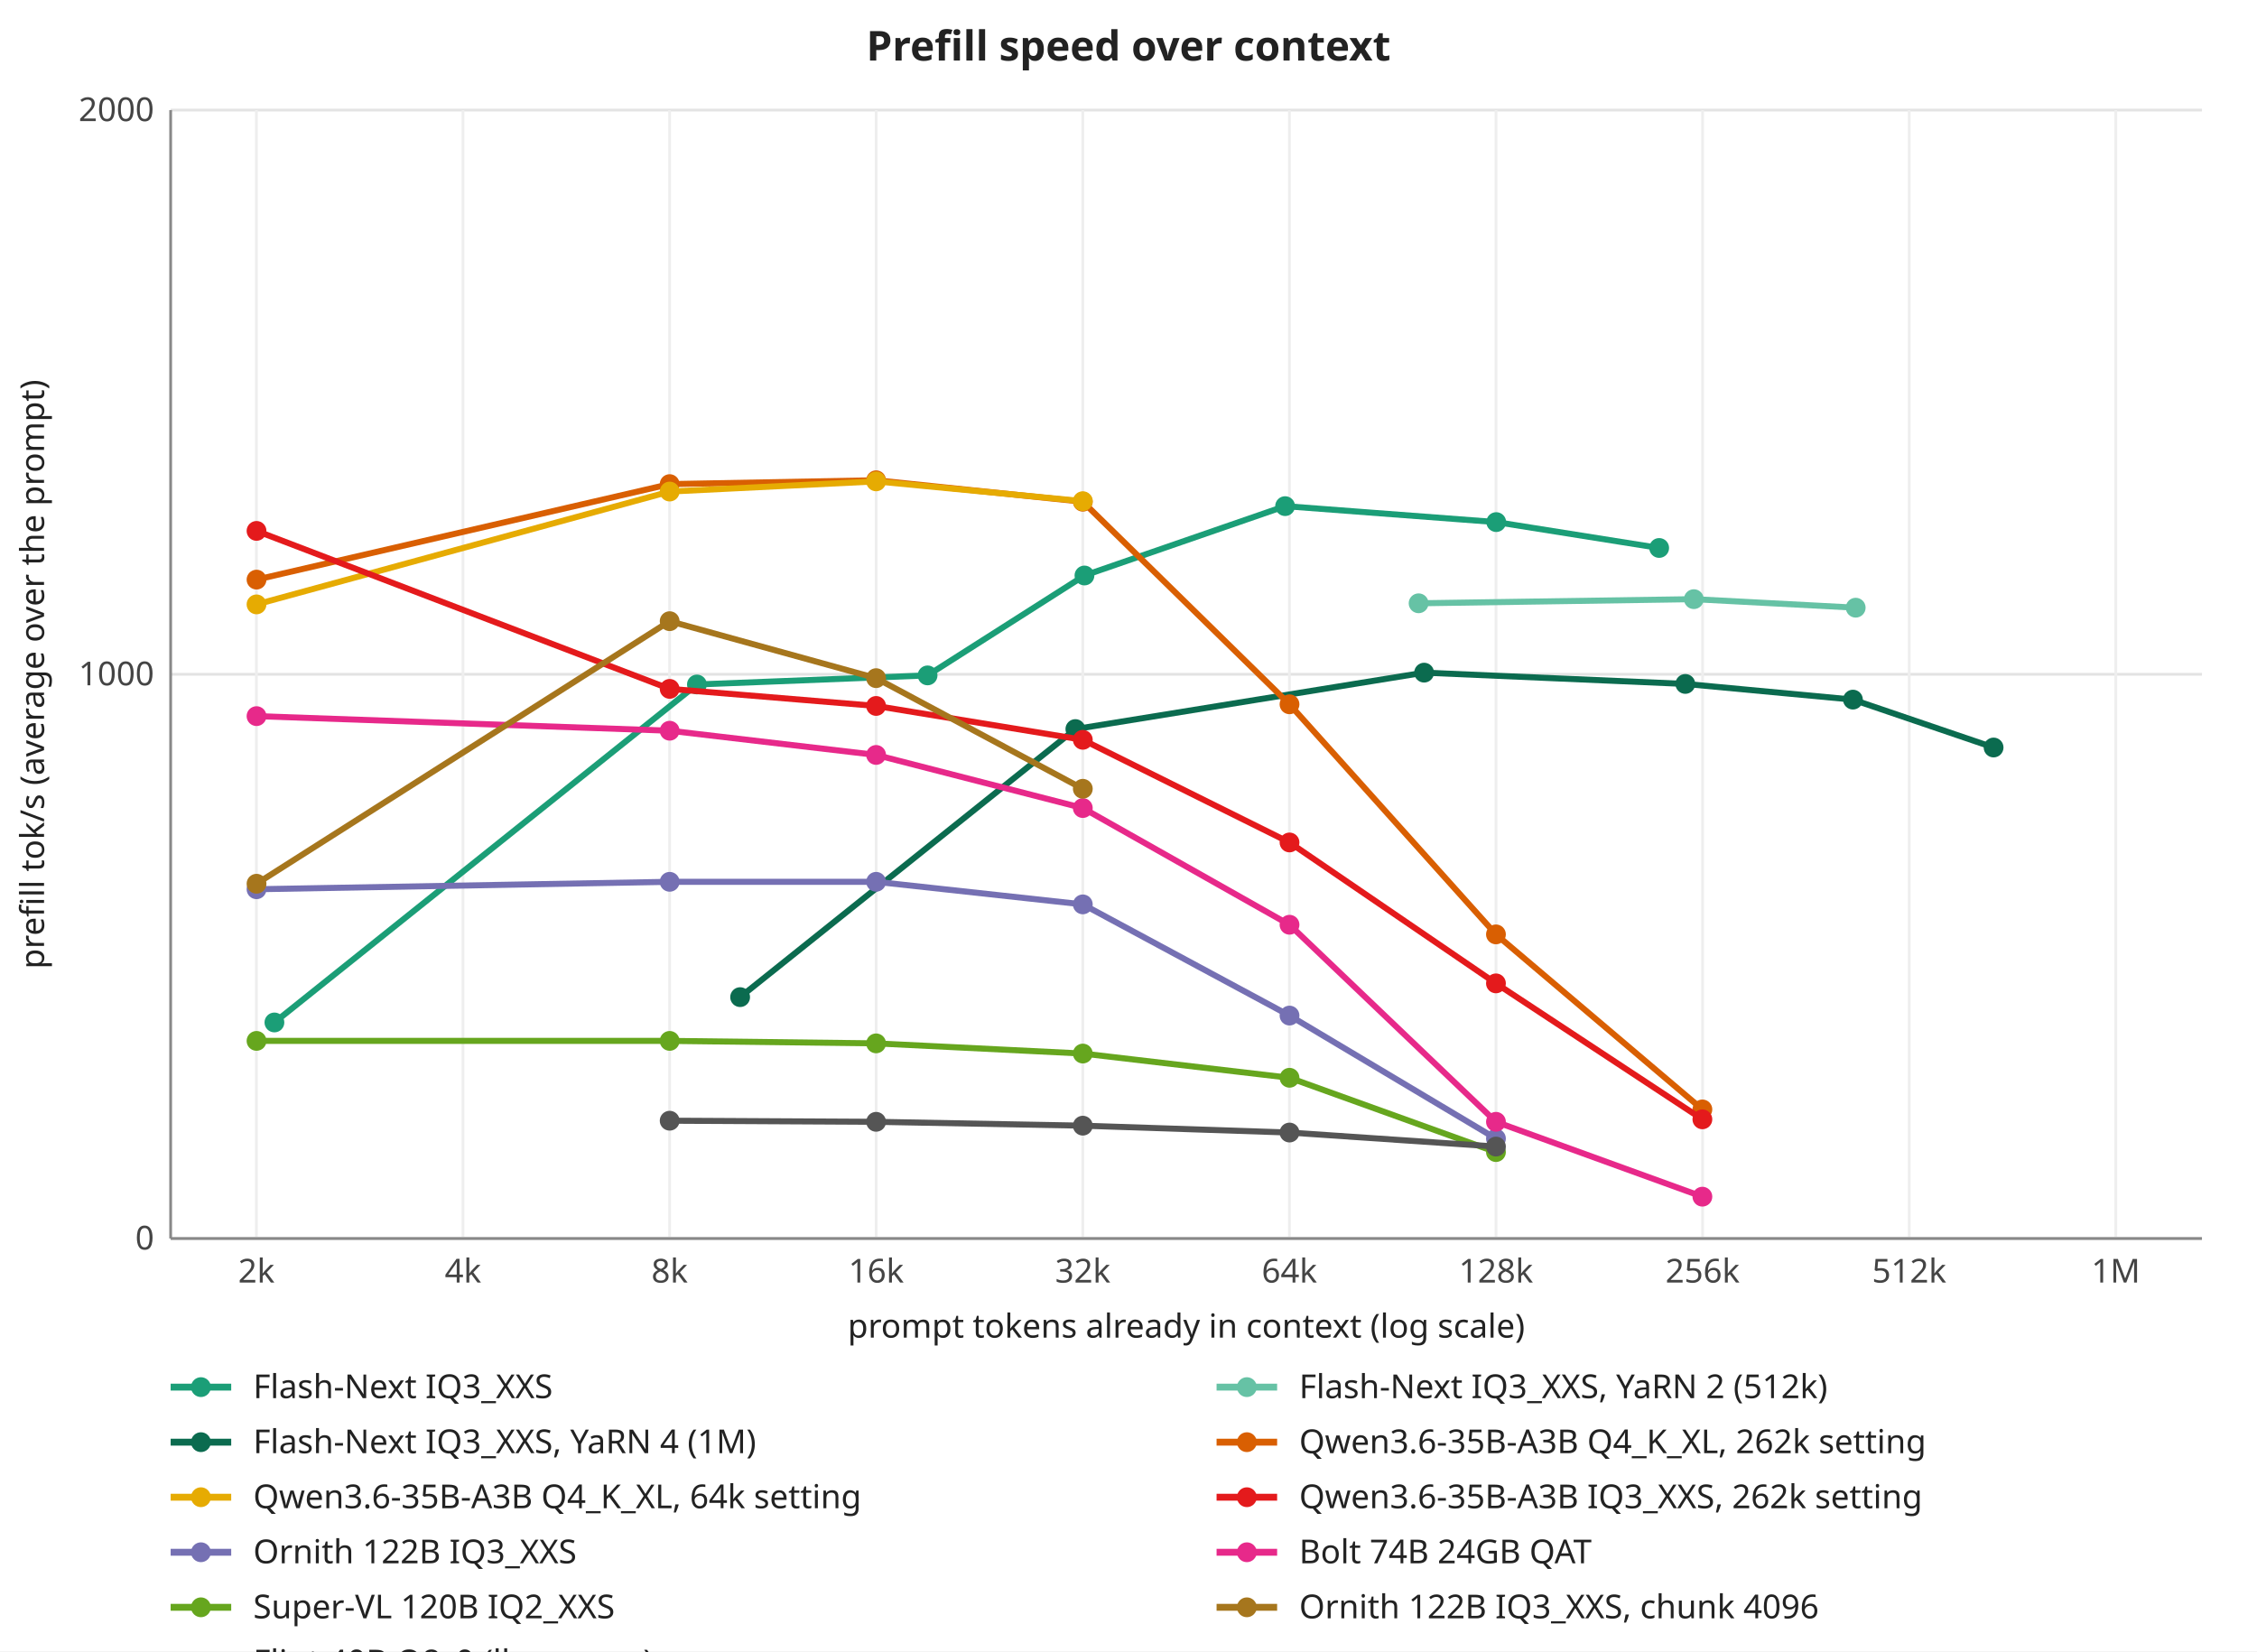
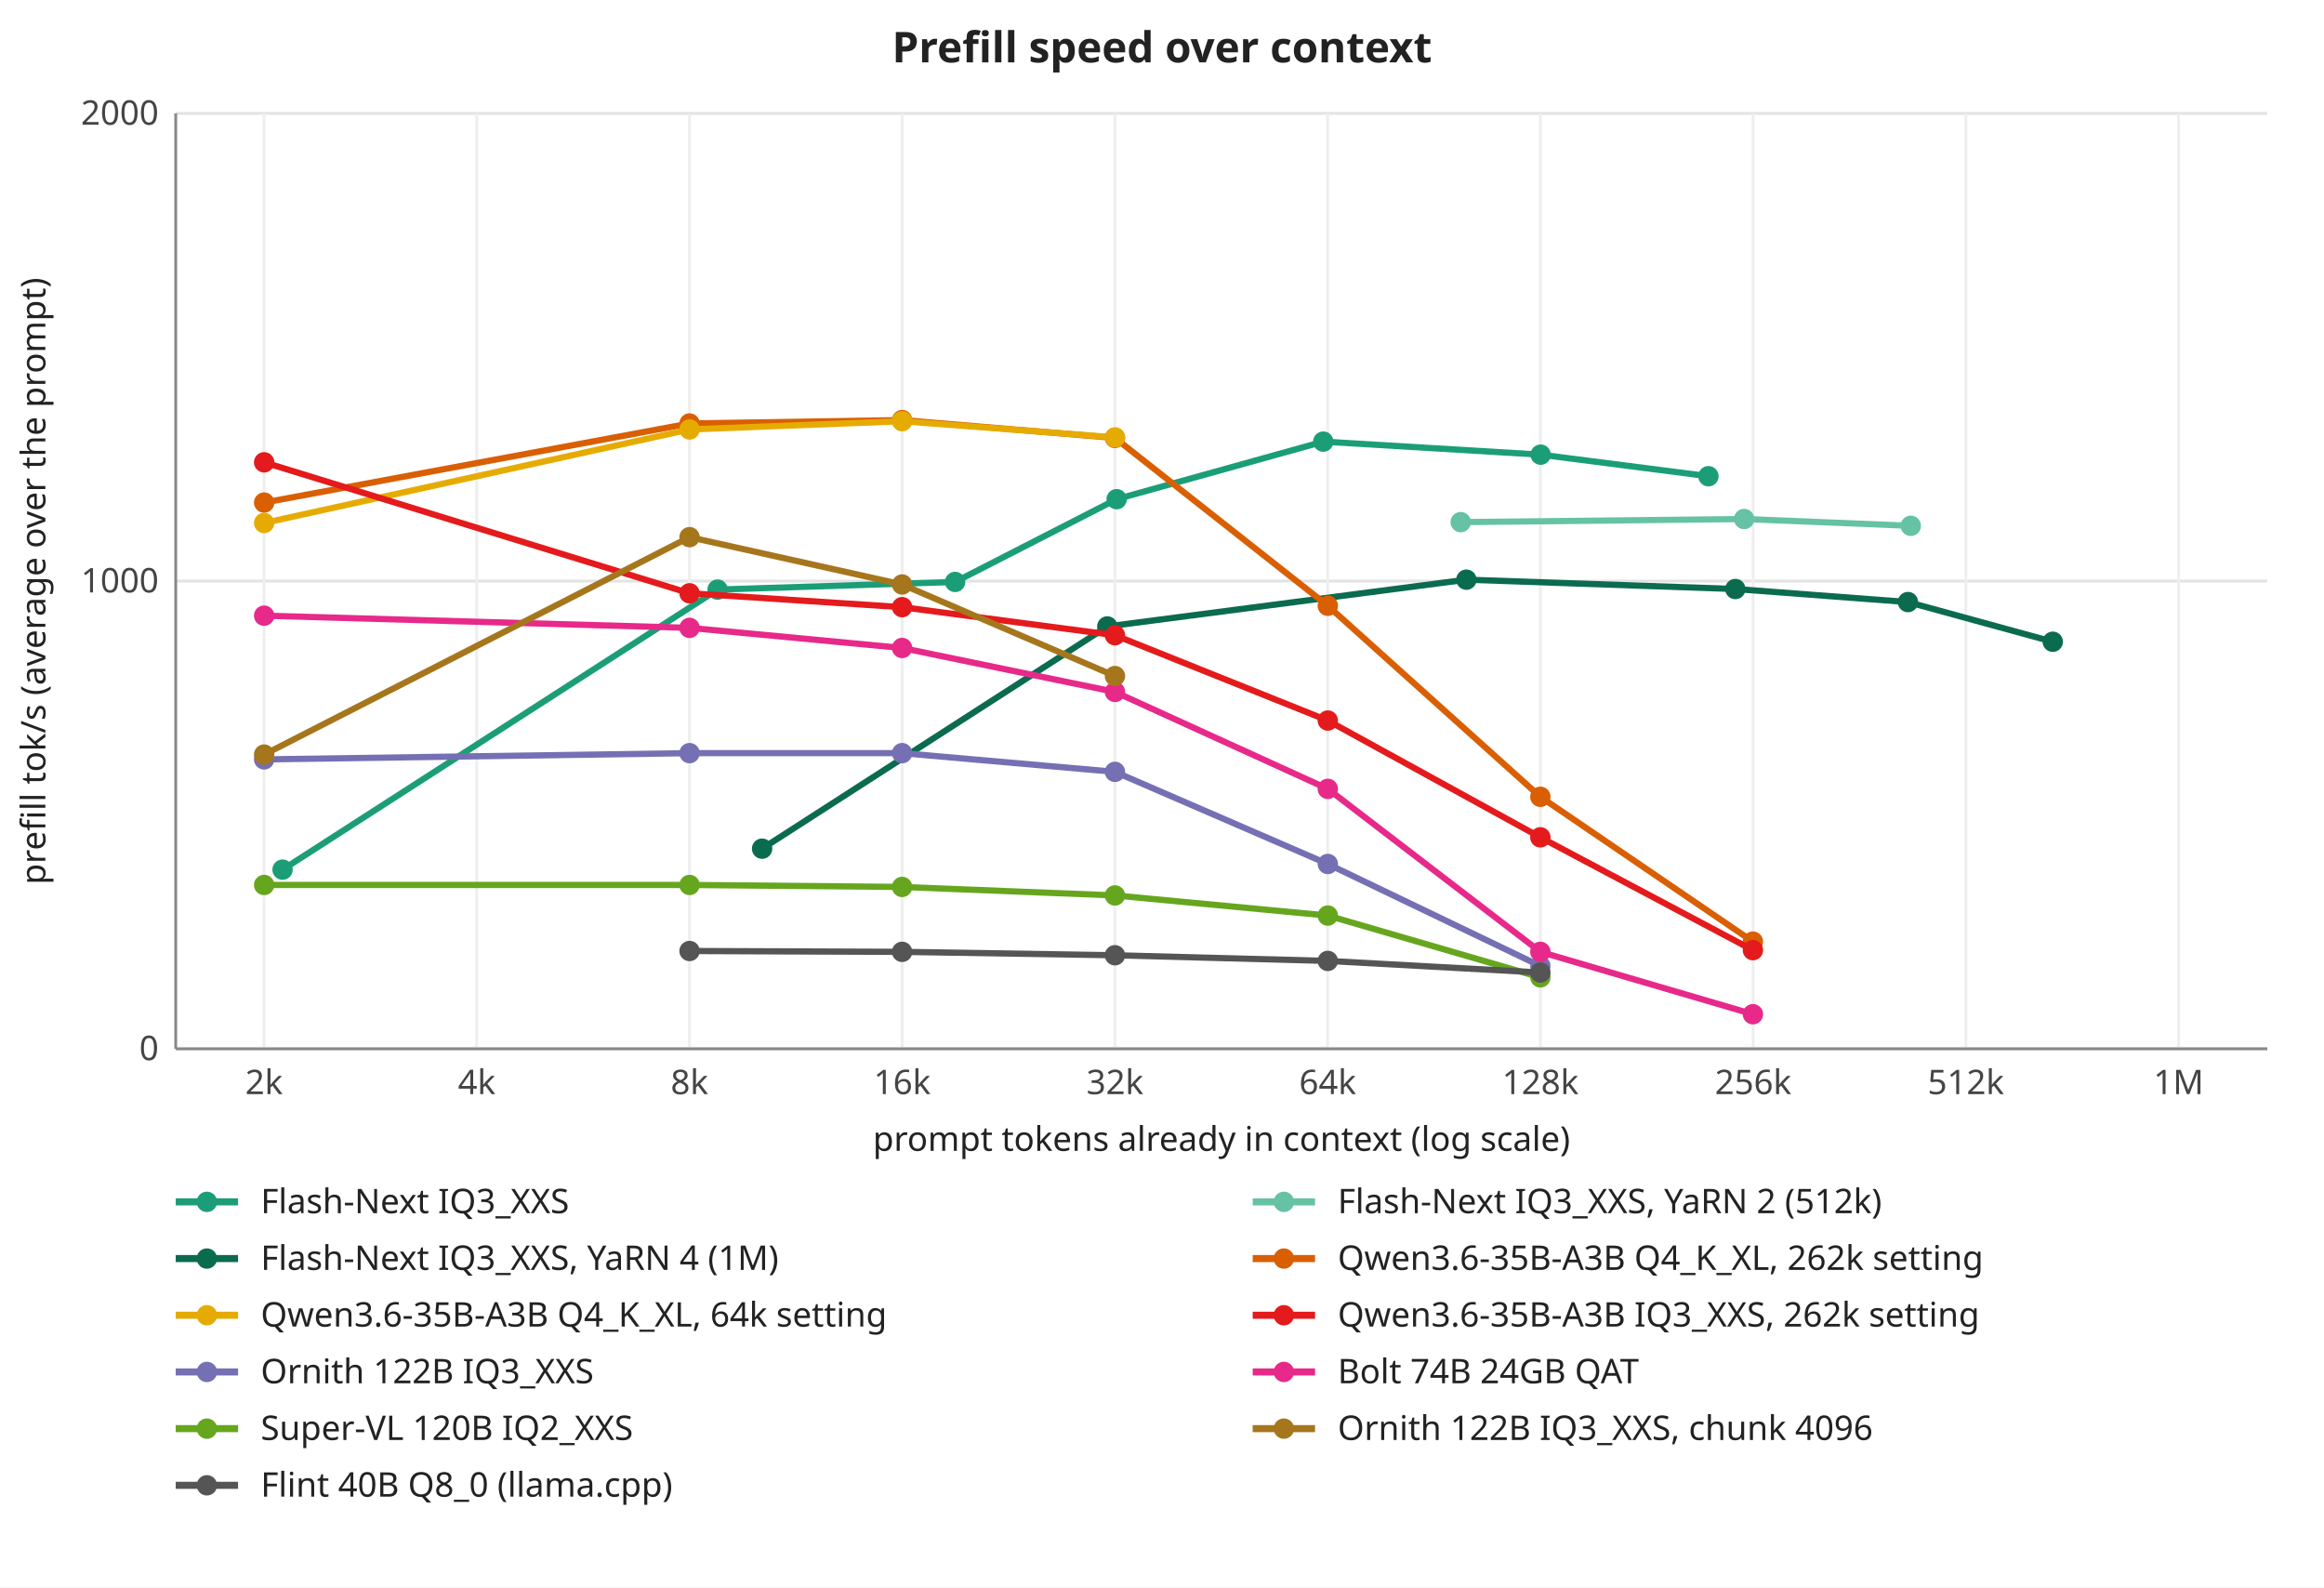
- <svg xmlns="http://www.w3.org/2000/svg" viewBox="0 0 820 600" font-family="sans-serif" font-size="12">
-   <rect width="820" height="600" fill="#ffffff" />
+ <svg xmlns="http://www.w3.org/2000/svg" viewBox="0 0 820 560" font-family="sans-serif" font-size="12">
+   <rect width="820" height="560" fill="#ffffff" />
  <text x="410.0" y="22" text-anchor="middle" font-size="15" font-weight="bold" fill="#222">Prefill speed over context</text>
-   <line x1="62" x2="800" y1="450.0" y2="450.0" stroke="#e3e3e3" />
-   <text x="56" y="454.0" text-anchor="end" fill="#444">0</text>
-   <line x1="62" x2="800" y1="245.0" y2="245.0" stroke="#e3e3e3" />
-   <text x="56" y="249.0" text-anchor="end" fill="#444">1000</text>
+   <line x1="62" x2="800" y1="370.0" y2="370.0" stroke="#e3e3e3" />
+   <text x="56" y="374.0" text-anchor="end" fill="#444">0</text>
+   <line x1="62" x2="800" y1="205.0" y2="205.0" stroke="#e3e3e3" />
+   <text x="56" y="209.0" text-anchor="end" fill="#444">1000</text>
  <line x1="62" x2="800" y1="40.0" y2="40.0" stroke="#e3e3e3" />
  <text x="56" y="44.0" text-anchor="end" fill="#444">2000</text>
-   <line x1="93.153" x2="93.153" y1="40" y2="450" stroke="#eee" />
-   <text x="93.153" y="466" text-anchor="middle" fill="#444">2k</text>
-   <line x1="168.214" x2="168.214" y1="40" y2="450" stroke="#eee" />
-   <text x="168.214" y="466" text-anchor="middle" fill="#444">4k</text>
-   <line x1="243.275" x2="243.275" y1="40" y2="450" stroke="#eee" />
-   <text x="243.275" y="466" text-anchor="middle" fill="#444">8k</text>
-   <line x1="318.335" x2="318.335" y1="40" y2="450" stroke="#eee" />
-   <text x="318.335" y="466" text-anchor="middle" fill="#444">16k</text>
-   <line x1="393.396" x2="393.396" y1="40" y2="450" stroke="#eee" />
-   <text x="393.396" y="466" text-anchor="middle" fill="#444">32k</text>
-   <line x1="468.457" x2="468.457" y1="40" y2="450" stroke="#eee" />
-   <text x="468.457" y="466" text-anchor="middle" fill="#444">64k</text>
-   <line x1="543.518" x2="543.518" y1="40" y2="450" stroke="#eee" />
-   <text x="543.518" y="466" text-anchor="middle" fill="#444">128k</text>
-   <line x1="618.578" x2="618.578" y1="40" y2="450" stroke="#eee" />
-   <text x="618.578" y="466" text-anchor="middle" fill="#444">256k</text>
-   <line x1="693.639" x2="693.639" y1="40" y2="450" stroke="#eee" />
-   <text x="693.639" y="466" text-anchor="middle" fill="#444">512k</text>
-   <line x1="768.7" x2="768.7" y1="40" y2="450" stroke="#eee" />
-   <text x="768.7" y="466" text-anchor="middle" fill="#444">1M</text>
-   <line x1="62" x2="62" y1="40" y2="450" stroke="#888" />
-   <line x1="62" x2="800" y1="450" y2="450" stroke="#888" />
-   <text x="431.0" y="486" text-anchor="middle" fill="#222">prompt tokens already in context (log scale)</text>
-   <text transform="translate(16,245.0) rotate(-90)" text-anchor="middle" fill="#222">prefill tok/s (average over the prompt)</text>
-   <polyline fill="none" stroke="#1b9e77" stroke-width="2.2" points="99.7,371.5 253.2,248.7 337.0,245.4 394.0,209.1 466.9,183.9 543.6,189.7 602.8,199.1" />
-   <circle cx="99.7" cy="371.5" r="3.6" fill="#1b9e77" />
-   <circle cx="253.2" cy="248.7" r="3.6" fill="#1b9e77" />
-   <circle cx="337.0" cy="245.4" r="3.6" fill="#1b9e77" />
-   <circle cx="394.0" cy="209.1" r="3.6" fill="#1b9e77" />
-   <circle cx="466.9" cy="183.9" r="3.6" fill="#1b9e77" />
-   <circle cx="543.6" cy="189.7" r="3.6" fill="#1b9e77" />
-   <circle cx="602.8" cy="199.1" r="3.6" fill="#1b9e77" />
-   <polyline fill="none" stroke="#66c2a5" stroke-width="2.2" points="515.4,219.2 615.4,217.7 674.2,220.8" />
-   <circle cx="515.4" cy="219.2" r="3.6" fill="#66c2a5" />
-   <circle cx="615.4" cy="217.7" r="3.6" fill="#66c2a5" />
-   <circle cx="674.2" cy="220.8" r="3.6" fill="#66c2a5" />
-   <polyline fill="none" stroke="#0b6b4f" stroke-width="2.2" points="268.9,362.3 390.7,264.9 517.4,244.4 612.3,248.5 673.2,254.2 724.3,271.6" />
-   <circle cx="268.9" cy="362.3" r="3.6" fill="#0b6b4f" />
-   <circle cx="390.7" cy="264.9" r="3.6" fill="#0b6b4f" />
-   <circle cx="517.4" cy="244.4" r="3.6" fill="#0b6b4f" />
-   <circle cx="612.3" cy="248.5" r="3.6" fill="#0b6b4f" />
-   <circle cx="673.2" cy="254.2" r="3.6" fill="#0b6b4f" />
-   <circle cx="724.3" cy="271.6" r="3.6" fill="#0b6b4f" />
-   <polyline fill="none" stroke="#d95f02" stroke-width="2.2" points="93.2,210.6 243.3,175.9 318.3,174.5 393.4,182.3 468.5,255.9 543.5,339.5 618.5,403.1" />
-   <circle cx="93.2" cy="210.6" r="3.6" fill="#d95f02" />
-   <circle cx="243.3" cy="175.9" r="3.6" fill="#d95f02" />
-   <circle cx="318.3" cy="174.5" r="3.6" fill="#d95f02" />
-   <circle cx="393.4" cy="182.3" r="3.6" fill="#d95f02" />
-   <circle cx="468.5" cy="255.9" r="3.6" fill="#d95f02" />
-   <circle cx="543.5" cy="339.5" r="3.6" fill="#d95f02" />
-   <circle cx="618.5" cy="403.1" r="3.6" fill="#d95f02" />
-   <polyline fill="none" stroke="#e6ab02" stroke-width="2.2" points="93.2,219.6 243.3,178.6 318.3,174.9 393.4,182.1" />
-   <circle cx="93.2" cy="219.6" r="3.6" fill="#e6ab02" />
-   <circle cx="243.3" cy="178.6" r="3.6" fill="#e6ab02" />
-   <circle cx="318.3" cy="174.9" r="3.6" fill="#e6ab02" />
-   <circle cx="393.4" cy="182.1" r="3.6" fill="#e6ab02" />
-   <polyline fill="none" stroke="#e41a1c" stroke-width="2.2" points="93.2,192.9 243.3,250.3 318.3,256.5 393.4,268.8 468.5,306.1 543.5,357.3 618.5,406.7" />
-   <circle cx="93.2" cy="192.9" r="3.6" fill="#e41a1c" />
-   <circle cx="243.3" cy="250.3" r="3.6" fill="#e41a1c" />
-   <circle cx="318.3" cy="256.5" r="3.6" fill="#e41a1c" />
-   <circle cx="393.4" cy="268.8" r="3.6" fill="#e41a1c" />
-   <circle cx="468.5" cy="306.1" r="3.6" fill="#e41a1c" />
-   <circle cx="543.5" cy="357.3" r="3.6" fill="#e41a1c" />
-   <circle cx="618.5" cy="406.7" r="3.6" fill="#e41a1c" />
-   <polyline fill="none" stroke="#7570b3" stroke-width="2.2" points="93.2,323.1 243.3,320.4 318.3,320.4 393.4,328.6 468.5,369.0 543.5,413.7" />
-   <circle cx="93.2" cy="323.1" r="3.6" fill="#7570b3" />
-   <circle cx="243.3" cy="320.4" r="3.6" fill="#7570b3" />
-   <circle cx="318.3" cy="320.4" r="3.6" fill="#7570b3" />
-   <circle cx="393.4" cy="328.6" r="3.6" fill="#7570b3" />
-   <circle cx="468.5" cy="369.0" r="3.6" fill="#7570b3" />
-   <circle cx="543.5" cy="413.7" r="3.6" fill="#7570b3" />
-   <polyline fill="none" stroke="#e7298a" stroke-width="2.2" points="93.2,260.2 243.3,265.5 318.3,274.3 393.4,293.6 468.5,336.0 543.5,407.6 618.5,434.8" />
-   <circle cx="93.2" cy="260.2" r="3.6" fill="#e7298a" />
-   <circle cx="243.3" cy="265.5" r="3.6" fill="#e7298a" />
-   <circle cx="318.3" cy="274.3" r="3.6" fill="#e7298a" />
-   <circle cx="393.4" cy="293.6" r="3.6" fill="#e7298a" />
-   <circle cx="468.5" cy="336.0" r="3.6" fill="#e7298a" />
-   <circle cx="543.5" cy="407.6" r="3.6" fill="#e7298a" />
-   <circle cx="618.5" cy="434.8" r="3.6" fill="#e7298a" />
-   <polyline fill="none" stroke="#66a61e" stroke-width="2.2" points="93.2,378.2 243.3,378.2 318.3,379.1 393.4,382.8 468.5,391.6 543.5,418.6" />
-   <circle cx="93.2" cy="378.2" r="3.6" fill="#66a61e" />
-   <circle cx="243.3" cy="378.2" r="3.6" fill="#66a61e" />
-   <circle cx="318.3" cy="379.1" r="3.6" fill="#66a61e" />
-   <circle cx="393.4" cy="382.8" r="3.6" fill="#66a61e" />
-   <circle cx="468.5" cy="391.6" r="3.6" fill="#66a61e" />
-   <circle cx="543.5" cy="418.6" r="3.6" fill="#66a61e" />
-   <polyline fill="none" stroke="#a6761d" stroke-width="2.2" points="93.2,321.1 243.3,225.7 318.3,246.4 393.4,286.6" />
-   <circle cx="93.2" cy="321.1" r="3.6" fill="#a6761d" />
-   <circle cx="243.3" cy="225.7" r="3.6" fill="#a6761d" />
-   <circle cx="318.3" cy="246.4" r="3.6" fill="#a6761d" />
-   <circle cx="393.4" cy="286.6" r="3.6" fill="#a6761d" />
-   <polyline fill="none" stroke="#555555" stroke-width="2.2" points="243.3,407.2 318.3,407.6 393.4,409.0 468.5,411.5 543.5,416.6" />
-   <circle cx="243.3" cy="407.2" r="3.6" fill="#555555" />
-   <circle cx="318.3" cy="407.6" r="3.6" fill="#555555" />
-   <circle cx="393.4" cy="409.0" r="3.6" fill="#555555" />
-   <circle cx="468.5" cy="411.5" r="3.6" fill="#555555" />
-   <circle cx="543.5" cy="416.6" r="3.6" fill="#555555" />
-   <line x1="62" x2="84" y1="504" y2="504" stroke="#1b9e77" stroke-width="2.5" />
-   <circle cx="73" cy="504" r="3.6" fill="#1b9e77" />
-   <text x="92" y="508" fill="#222">Flash-Next IQ3_XXS</text>
-   <line x1="442" x2="464" y1="504" y2="504" stroke="#66c2a5" stroke-width="2.5" />
-   <circle cx="453" cy="504" r="3.6" fill="#66c2a5" />
-   <text x="472" y="508" fill="#222">Flash-Next IQ3_XXS, YaRN 2 (512k)</text>
-   <line x1="62" x2="84" y1="524" y2="524" stroke="#0b6b4f" stroke-width="2.5" />
-   <circle cx="73" cy="524" r="3.6" fill="#0b6b4f" />
-   <text x="92" y="528" fill="#222">Flash-Next IQ3_XXS, YaRN 4 (1M)</text>
-   <line x1="442" x2="464" y1="524" y2="524" stroke="#d95f02" stroke-width="2.5" />
-   <circle cx="453" cy="524" r="3.6" fill="#d95f02" />
-   <text x="472" y="528" fill="#222">Qwen3.6-35B-A3B Q4_K_XL, 262k setting</text>
-   <line x1="62" x2="84" y1="544" y2="544" stroke="#e6ab02" stroke-width="2.5" />
-   <circle cx="73" cy="544" r="3.6" fill="#e6ab02" />
-   <text x="92" y="548" fill="#222">Qwen3.6-35B-A3B Q4_K_XL, 64k setting</text>
-   <line x1="442" x2="464" y1="544" y2="544" stroke="#e41a1c" stroke-width="2.5" />
-   <circle cx="453" cy="544" r="3.6" fill="#e41a1c" />
-   <text x="472" y="548" fill="#222">Qwen3.6-35B-A3B IQ3_XXS, 262k setting</text>
-   <line x1="62" x2="84" y1="564" y2="564" stroke="#7570b3" stroke-width="2.5" />
-   <circle cx="73" cy="564" r="3.6" fill="#7570b3" />
-   <text x="92" y="568" fill="#222">Ornith 122B IQ3_XXS</text>
-   <line x1="442" x2="464" y1="564" y2="564" stroke="#e7298a" stroke-width="2.5" />
-   <circle cx="453" cy="564" r="3.6" fill="#e7298a" />
-   <text x="472" y="568" fill="#222">Bolt 74B 24GB QAT</text>
-   <line x1="62" x2="84" y1="584" y2="584" stroke="#66a61e" stroke-width="2.5" />
-   <circle cx="73" cy="584" r="3.6" fill="#66a61e" />
-   <text x="92" y="588" fill="#222">Super-VL 120B IQ2_XXS</text>
-   <line x1="442" x2="464" y1="584" y2="584" stroke="#a6761d" stroke-width="2.5" />
-   <circle cx="453" cy="584" r="3.6" fill="#a6761d" />
-   <text x="472" y="588" fill="#222">Ornith 122B IQ3_XXS, chunk 4096</text>
-   <line x1="62" x2="84" y1="604" y2="604" stroke="#555555" stroke-width="2.5" />
-   <circle cx="73" cy="604" r="3.6" fill="#555555" />
-   <text x="92" y="608" fill="#222">Flint 40B Q8_0 (llama.cpp)</text>
+   <line x1="93.153" x2="93.153" y1="40" y2="370" stroke="#eee" />
+   <text x="93.153" y="386" text-anchor="middle" fill="#444">2k</text>
+   <line x1="168.214" x2="168.214" y1="40" y2="370" stroke="#eee" />
+   <text x="168.214" y="386" text-anchor="middle" fill="#444">4k</text>
+   <line x1="243.275" x2="243.275" y1="40" y2="370" stroke="#eee" />
+   <text x="243.275" y="386" text-anchor="middle" fill="#444">8k</text>
+   <line x1="318.335" x2="318.335" y1="40" y2="370" stroke="#eee" />
+   <text x="318.335" y="386" text-anchor="middle" fill="#444">16k</text>
+   <line x1="393.396" x2="393.396" y1="40" y2="370" stroke="#eee" />
+   <text x="393.396" y="386" text-anchor="middle" fill="#444">32k</text>
+   <line x1="468.457" x2="468.457" y1="40" y2="370" stroke="#eee" />
+   <text x="468.457" y="386" text-anchor="middle" fill="#444">64k</text>
+   <line x1="543.518" x2="543.518" y1="40" y2="370" stroke="#eee" />
+   <text x="543.518" y="386" text-anchor="middle" fill="#444">128k</text>
+   <line x1="618.578" x2="618.578" y1="40" y2="370" stroke="#eee" />
+   <text x="618.578" y="386" text-anchor="middle" fill="#444">256k</text>
+   <line x1="693.639" x2="693.639" y1="40" y2="370" stroke="#eee" />
+   <text x="693.639" y="386" text-anchor="middle" fill="#444">512k</text>
+   <line x1="768.7" x2="768.7" y1="40" y2="370" stroke="#eee" />
+   <text x="768.7" y="386" text-anchor="middle" fill="#444">1M</text>
+   <line x1="62" x2="62" y1="40" y2="370" stroke="#888" />
+   <line x1="62" x2="800" y1="370" y2="370" stroke="#888" />
+   <text x="431.0" y="406" text-anchor="middle" fill="#222">prompt tokens already in context (log scale)</text>
+   <text transform="translate(16,205.0) rotate(-90)" text-anchor="middle" fill="#222">prefill tok/s (average over the prompt)</text>
+   <polyline fill="none" stroke="#1b9e77" stroke-width="2.2" points="99.7,306.8 253.2,208.0 337.0,205.3 394.0,176.1 466.9,155.8 543.6,160.4 602.8,168.0" />
+   <circle cx="99.7" cy="306.8" r="3.6" fill="#1b9e77" />
+   <circle cx="253.2" cy="208.0" r="3.6" fill="#1b9e77" />
+   <circle cx="337.0" cy="205.3" r="3.6" fill="#1b9e77" />
+   <circle cx="394.0" cy="176.1" r="3.6" fill="#1b9e77" />
+   <circle cx="466.9" cy="155.8" r="3.6" fill="#1b9e77" />
+   <circle cx="543.6" cy="160.4" r="3.6" fill="#1b9e77" />
+   <circle cx="602.8" cy="168.0" r="3.6" fill="#1b9e77" />
+   <polyline fill="none" stroke="#66c2a5" stroke-width="2.2" points="515.4,184.2 615.4,183.1 674.2,185.5" />
+   <circle cx="515.4" cy="184.2" r="3.6" fill="#66c2a5" />
+   <circle cx="615.4" cy="183.1" r="3.6" fill="#66c2a5" />
+   <circle cx="674.2" cy="185.5" r="3.6" fill="#66c2a5" />
+   <polyline fill="none" stroke="#0b6b4f" stroke-width="2.2" points="268.9,299.4 390.7,221.0 517.4,204.5 612.3,207.8 673.2,212.4 724.3,226.4" />
+   <circle cx="268.9" cy="299.4" r="3.6" fill="#0b6b4f" />
+   <circle cx="390.7" cy="221.0" r="3.6" fill="#0b6b4f" />
+   <circle cx="517.4" cy="204.5" r="3.6" fill="#0b6b4f" />
+   <circle cx="612.3" cy="207.8" r="3.6" fill="#0b6b4f" />
+   <circle cx="673.2" cy="212.4" r="3.6" fill="#0b6b4f" />
+   <circle cx="724.3" cy="226.4" r="3.6" fill="#0b6b4f" />
+   <polyline fill="none" stroke="#d95f02" stroke-width="2.2" points="93.2,177.3 243.3,149.4 318.3,148.2 393.4,154.5 468.5,213.7 543.5,281.1 618.5,332.2" />
+   <circle cx="93.2" cy="177.3" r="3.6" fill="#d95f02" />
+   <circle cx="243.3" cy="149.4" r="3.6" fill="#d95f02" />
+   <circle cx="318.3" cy="148.2" r="3.6" fill="#d95f02" />
+   <circle cx="393.4" cy="154.5" r="3.6" fill="#d95f02" />
+   <circle cx="468.5" cy="213.7" r="3.6" fill="#d95f02" />
+   <circle cx="543.5" cy="281.1" r="3.6" fill="#d95f02" />
+   <circle cx="618.5" cy="332.2" r="3.6" fill="#d95f02" />
+   <polyline fill="none" stroke="#e6ab02" stroke-width="2.2" points="93.2,184.5 243.3,151.5 318.3,148.6 393.4,154.3" />
+   <circle cx="93.2" cy="184.5" r="3.6" fill="#e6ab02" />
+   <circle cx="243.3" cy="151.5" r="3.6" fill="#e6ab02" />
+   <circle cx="318.3" cy="148.6" r="3.6" fill="#e6ab02" />
+   <circle cx="393.4" cy="154.3" r="3.6" fill="#e6ab02" />
+   <polyline fill="none" stroke="#e41a1c" stroke-width="2.2" points="93.2,163.1 243.3,209.3 318.3,214.2 393.4,224.1 468.5,254.2 543.5,295.4 618.5,335.2" />
+   <circle cx="93.2" cy="163.1" r="3.6" fill="#e41a1c" />
+   <circle cx="243.3" cy="209.3" r="3.6" fill="#e41a1c" />
+   <circle cx="318.3" cy="214.2" r="3.6" fill="#e41a1c" />
+   <circle cx="393.4" cy="224.1" r="3.6" fill="#e41a1c" />
+   <circle cx="468.5" cy="254.2" r="3.6" fill="#e41a1c" />
+   <circle cx="543.5" cy="295.4" r="3.6" fill="#e41a1c" />
+   <circle cx="618.5" cy="335.2" r="3.6" fill="#e41a1c" />
+   <polyline fill="none" stroke="#7570b3" stroke-width="2.2" points="93.2,267.9 243.3,265.7 318.3,265.7 393.4,272.3 468.5,304.8 543.5,340.8" />
+   <circle cx="93.2" cy="267.9" r="3.6" fill="#7570b3" />
+   <circle cx="243.3" cy="265.7" r="3.6" fill="#7570b3" />
+   <circle cx="318.3" cy="265.7" r="3.6" fill="#7570b3" />
+   <circle cx="393.4" cy="272.3" r="3.6" fill="#7570b3" />
+   <circle cx="468.5" cy="304.8" r="3.6" fill="#7570b3" />
+   <circle cx="543.5" cy="340.8" r="3.6" fill="#7570b3" />
+   <polyline fill="none" stroke="#e7298a" stroke-width="2.2" points="93.2,217.2 243.3,221.5 318.3,228.6 393.4,244.1 468.5,278.3 543.5,335.8 618.5,357.8" />
+   <circle cx="93.2" cy="217.2" r="3.6" fill="#e7298a" />
+   <circle cx="243.3" cy="221.5" r="3.6" fill="#e7298a" />
+   <circle cx="318.3" cy="228.6" r="3.6" fill="#e7298a" />
+   <circle cx="393.4" cy="244.1" r="3.6" fill="#e7298a" />
+   <circle cx="468.5" cy="278.3" r="3.6" fill="#e7298a" />
+   <circle cx="543.5" cy="335.8" r="3.6" fill="#e7298a" />
+   <circle cx="618.5" cy="357.8" r="3.6" fill="#e7298a" />
+   <polyline fill="none" stroke="#66a61e" stroke-width="2.2" points="93.2,312.2 243.3,312.2 318.3,312.9 393.4,315.9 468.5,323.0 543.5,344.8" />
+   <circle cx="93.2" cy="312.2" r="3.6" fill="#66a61e" />
+   <circle cx="243.3" cy="312.2" r="3.6" fill="#66a61e" />
+   <circle cx="318.3" cy="312.9" r="3.6" fill="#66a61e" />
+   <circle cx="393.4" cy="315.9" r="3.6" fill="#66a61e" />
+   <circle cx="468.5" cy="323.0" r="3.6" fill="#66a61e" />
+   <circle cx="543.5" cy="344.8" r="3.6" fill="#66a61e" />
+   <polyline fill="none" stroke="#a6761d" stroke-width="2.2" points="93.2,266.2 243.3,189.5 318.3,206.2 393.4,238.5" />
+   <circle cx="93.2" cy="266.2" r="3.6" fill="#a6761d" />
+   <circle cx="243.3" cy="189.5" r="3.6" fill="#a6761d" />
+   <circle cx="318.3" cy="206.2" r="3.6" fill="#a6761d" />
+   <circle cx="393.4" cy="238.5" r="3.6" fill="#a6761d" />
+   <polyline fill="none" stroke="#555555" stroke-width="2.2" points="243.3,335.5 318.3,335.8 393.4,337.0 468.5,339.0 543.5,343.1" />
+   <circle cx="243.3" cy="335.5" r="3.6" fill="#555555" />
+   <circle cx="318.3" cy="335.8" r="3.6" fill="#555555" />
+   <circle cx="393.4" cy="337.0" r="3.6" fill="#555555" />
+   <circle cx="468.5" cy="339.0" r="3.6" fill="#555555" />
+   <circle cx="543.5" cy="343.1" r="3.6" fill="#555555" />
+   <line x1="62" x2="84" y1="424" y2="424" stroke="#1b9e77" stroke-width="2.5" />
+   <circle cx="73" cy="424" r="3.6" fill="#1b9e77" />
+   <text x="92" y="428" fill="#222">Flash-Next IQ3_XXS</text>
+   <line x1="442" x2="464" y1="424" y2="424" stroke="#66c2a5" stroke-width="2.5" />
+   <circle cx="453" cy="424" r="3.6" fill="#66c2a5" />
+   <text x="472" y="428" fill="#222">Flash-Next IQ3_XXS, YaRN 2 (512k)</text>
+   <line x1="62" x2="84" y1="444" y2="444" stroke="#0b6b4f" stroke-width="2.5" />
+   <circle cx="73" cy="444" r="3.6" fill="#0b6b4f" />
+   <text x="92" y="448" fill="#222">Flash-Next IQ3_XXS, YaRN 4 (1M)</text>
+   <line x1="442" x2="464" y1="444" y2="444" stroke="#d95f02" stroke-width="2.5" />
+   <circle cx="453" cy="444" r="3.6" fill="#d95f02" />
+   <text x="472" y="448" fill="#222">Qwen3.6-35B-A3B Q4_K_XL, 262k setting</text>
+   <line x1="62" x2="84" y1="464" y2="464" stroke="#e6ab02" stroke-width="2.5" />
+   <circle cx="73" cy="464" r="3.6" fill="#e6ab02" />
+   <text x="92" y="468" fill="#222">Qwen3.6-35B-A3B Q4_K_XL, 64k setting</text>
+   <line x1="442" x2="464" y1="464" y2="464" stroke="#e41a1c" stroke-width="2.5" />
+   <circle cx="453" cy="464" r="3.6" fill="#e41a1c" />
+   <text x="472" y="468" fill="#222">Qwen3.6-35B-A3B IQ3_XXS, 262k setting</text>
+   <line x1="62" x2="84" y1="484" y2="484" stroke="#7570b3" stroke-width="2.5" />
+   <circle cx="73" cy="484" r="3.6" fill="#7570b3" />
+   <text x="92" y="488" fill="#222">Ornith 122B IQ3_XXS</text>
+   <line x1="442" x2="464" y1="484" y2="484" stroke="#e7298a" stroke-width="2.5" />
+   <circle cx="453" cy="484" r="3.6" fill="#e7298a" />
+   <text x="472" y="488" fill="#222">Bolt 74B 24GB QAT</text>
+   <line x1="62" x2="84" y1="504" y2="504" stroke="#66a61e" stroke-width="2.5" />
+   <circle cx="73" cy="504" r="3.6" fill="#66a61e" />
+   <text x="92" y="508" fill="#222">Super-VL 120B IQ2_XXS</text>
+   <line x1="442" x2="464" y1="504" y2="504" stroke="#a6761d" stroke-width="2.5" />
+   <circle cx="453" cy="504" r="3.6" fill="#a6761d" />
+   <text x="472" y="508" fill="#222">Ornith 122B IQ3_XXS, chunk 4096</text>
+   <line x1="62" x2="84" y1="524" y2="524" stroke="#555555" stroke-width="2.5" />
+   <circle cx="73" cy="524" r="3.6" fill="#555555" />
+   <text x="92" y="528" fill="#222">Flint 40B Q8_0 (llama.cpp)</text>
</svg>
